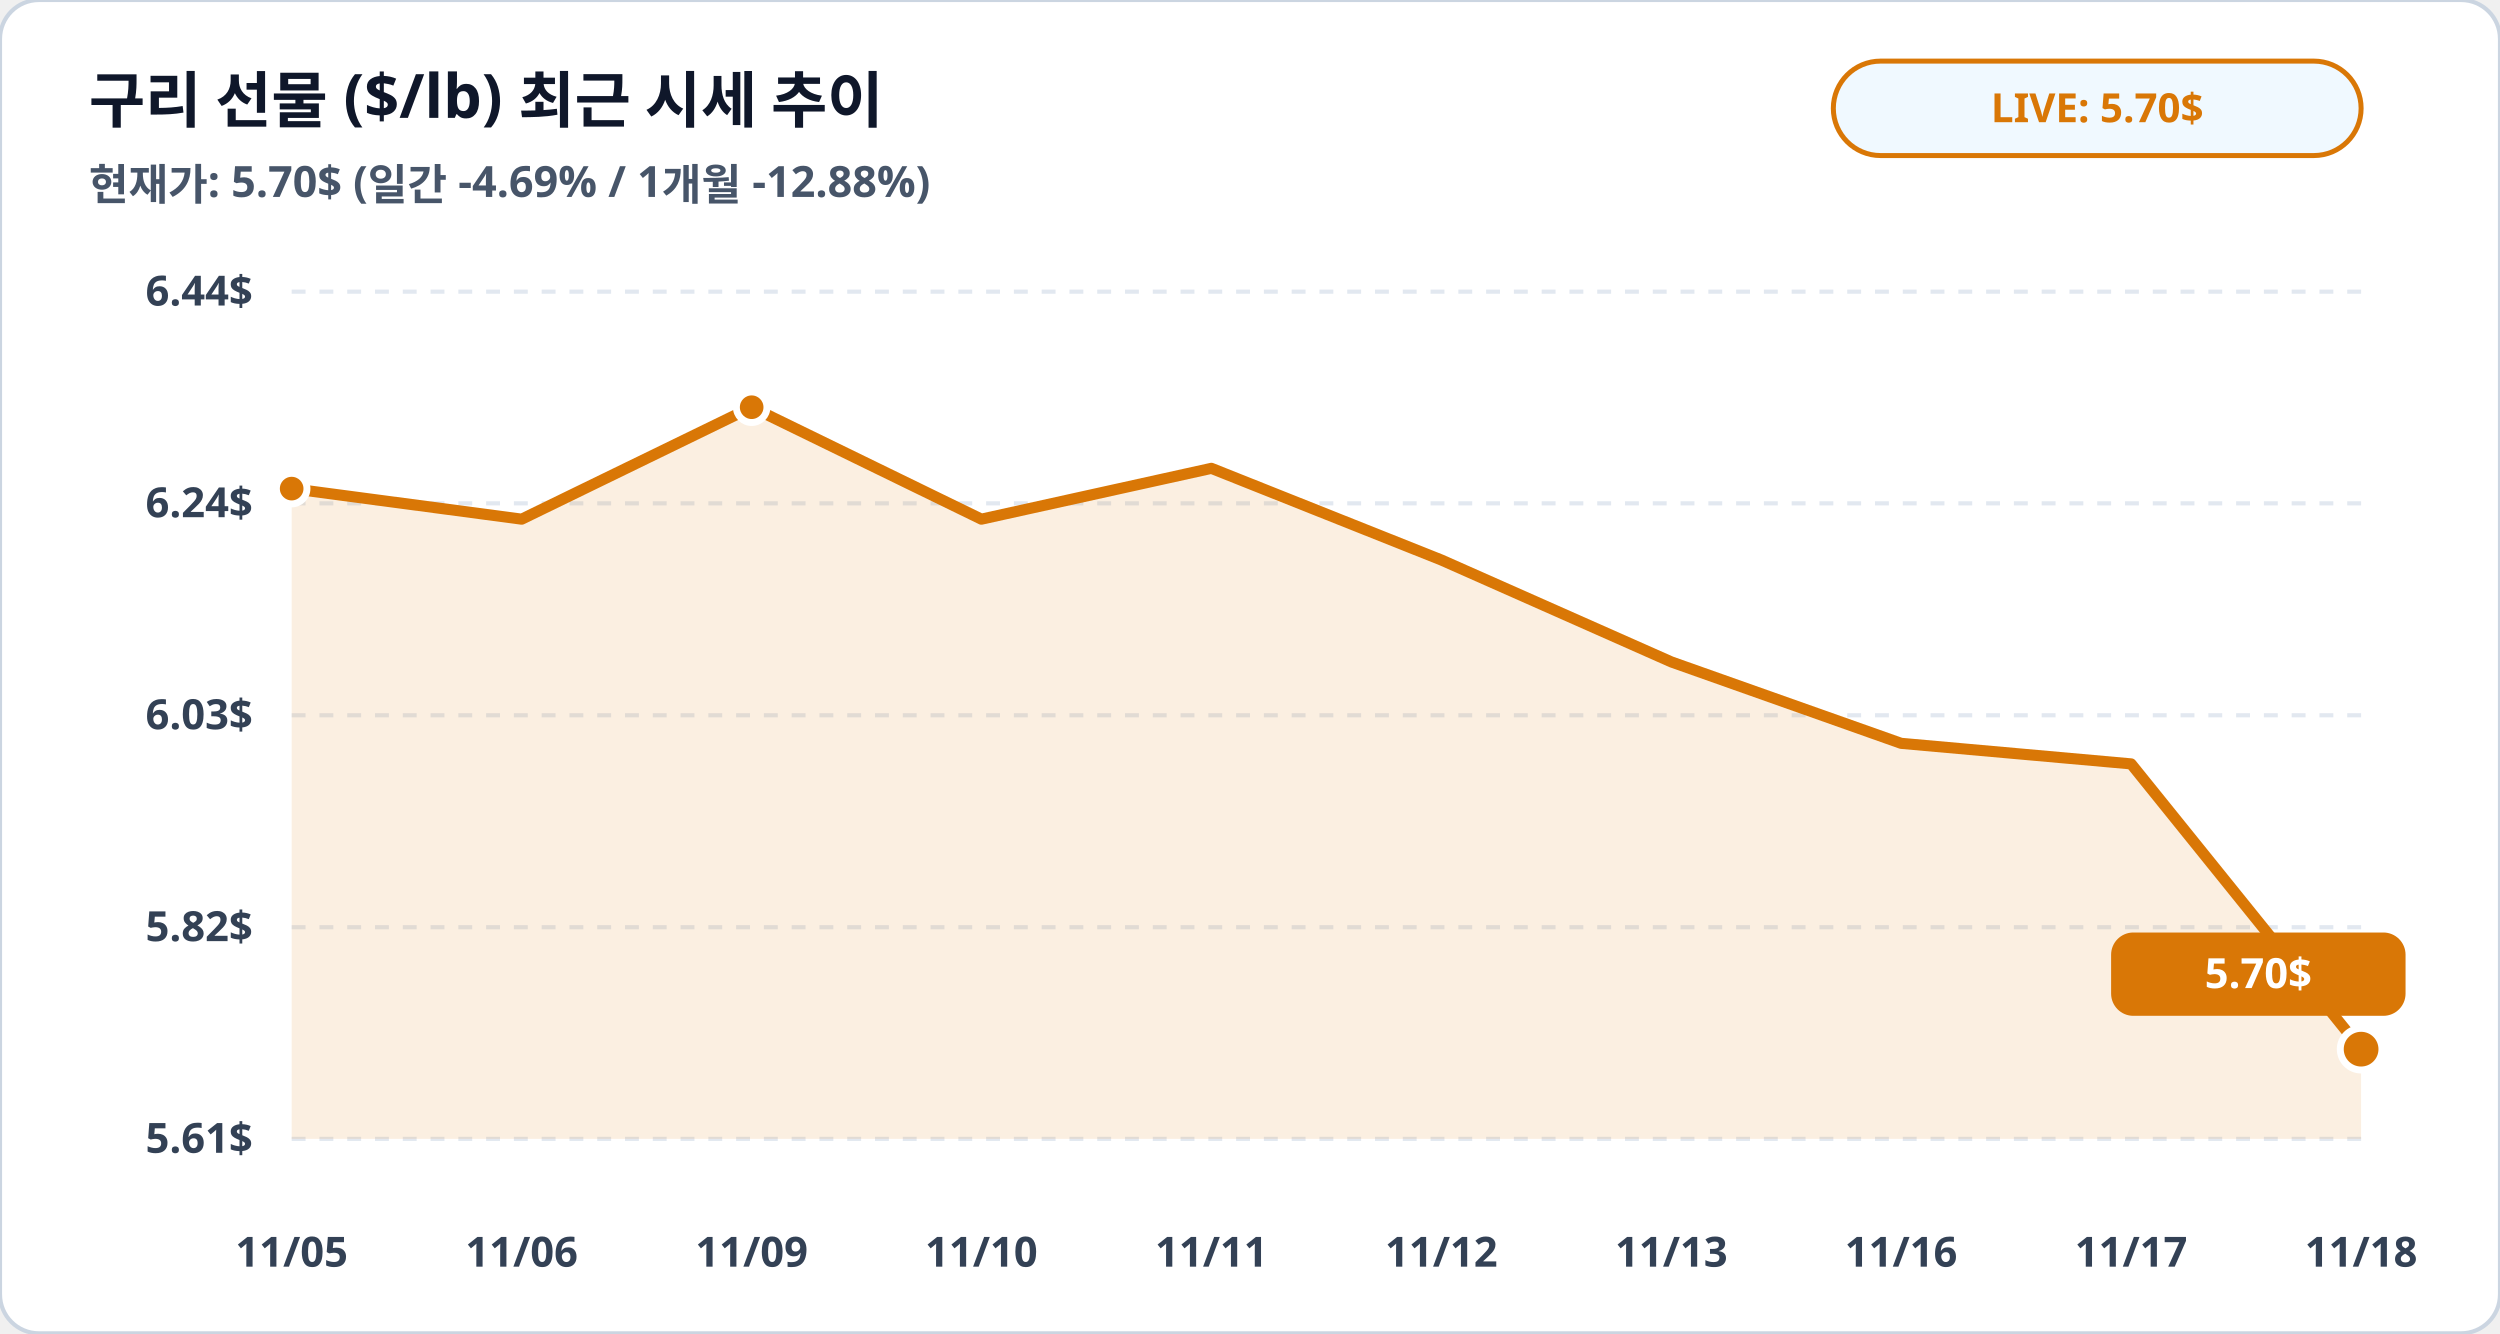
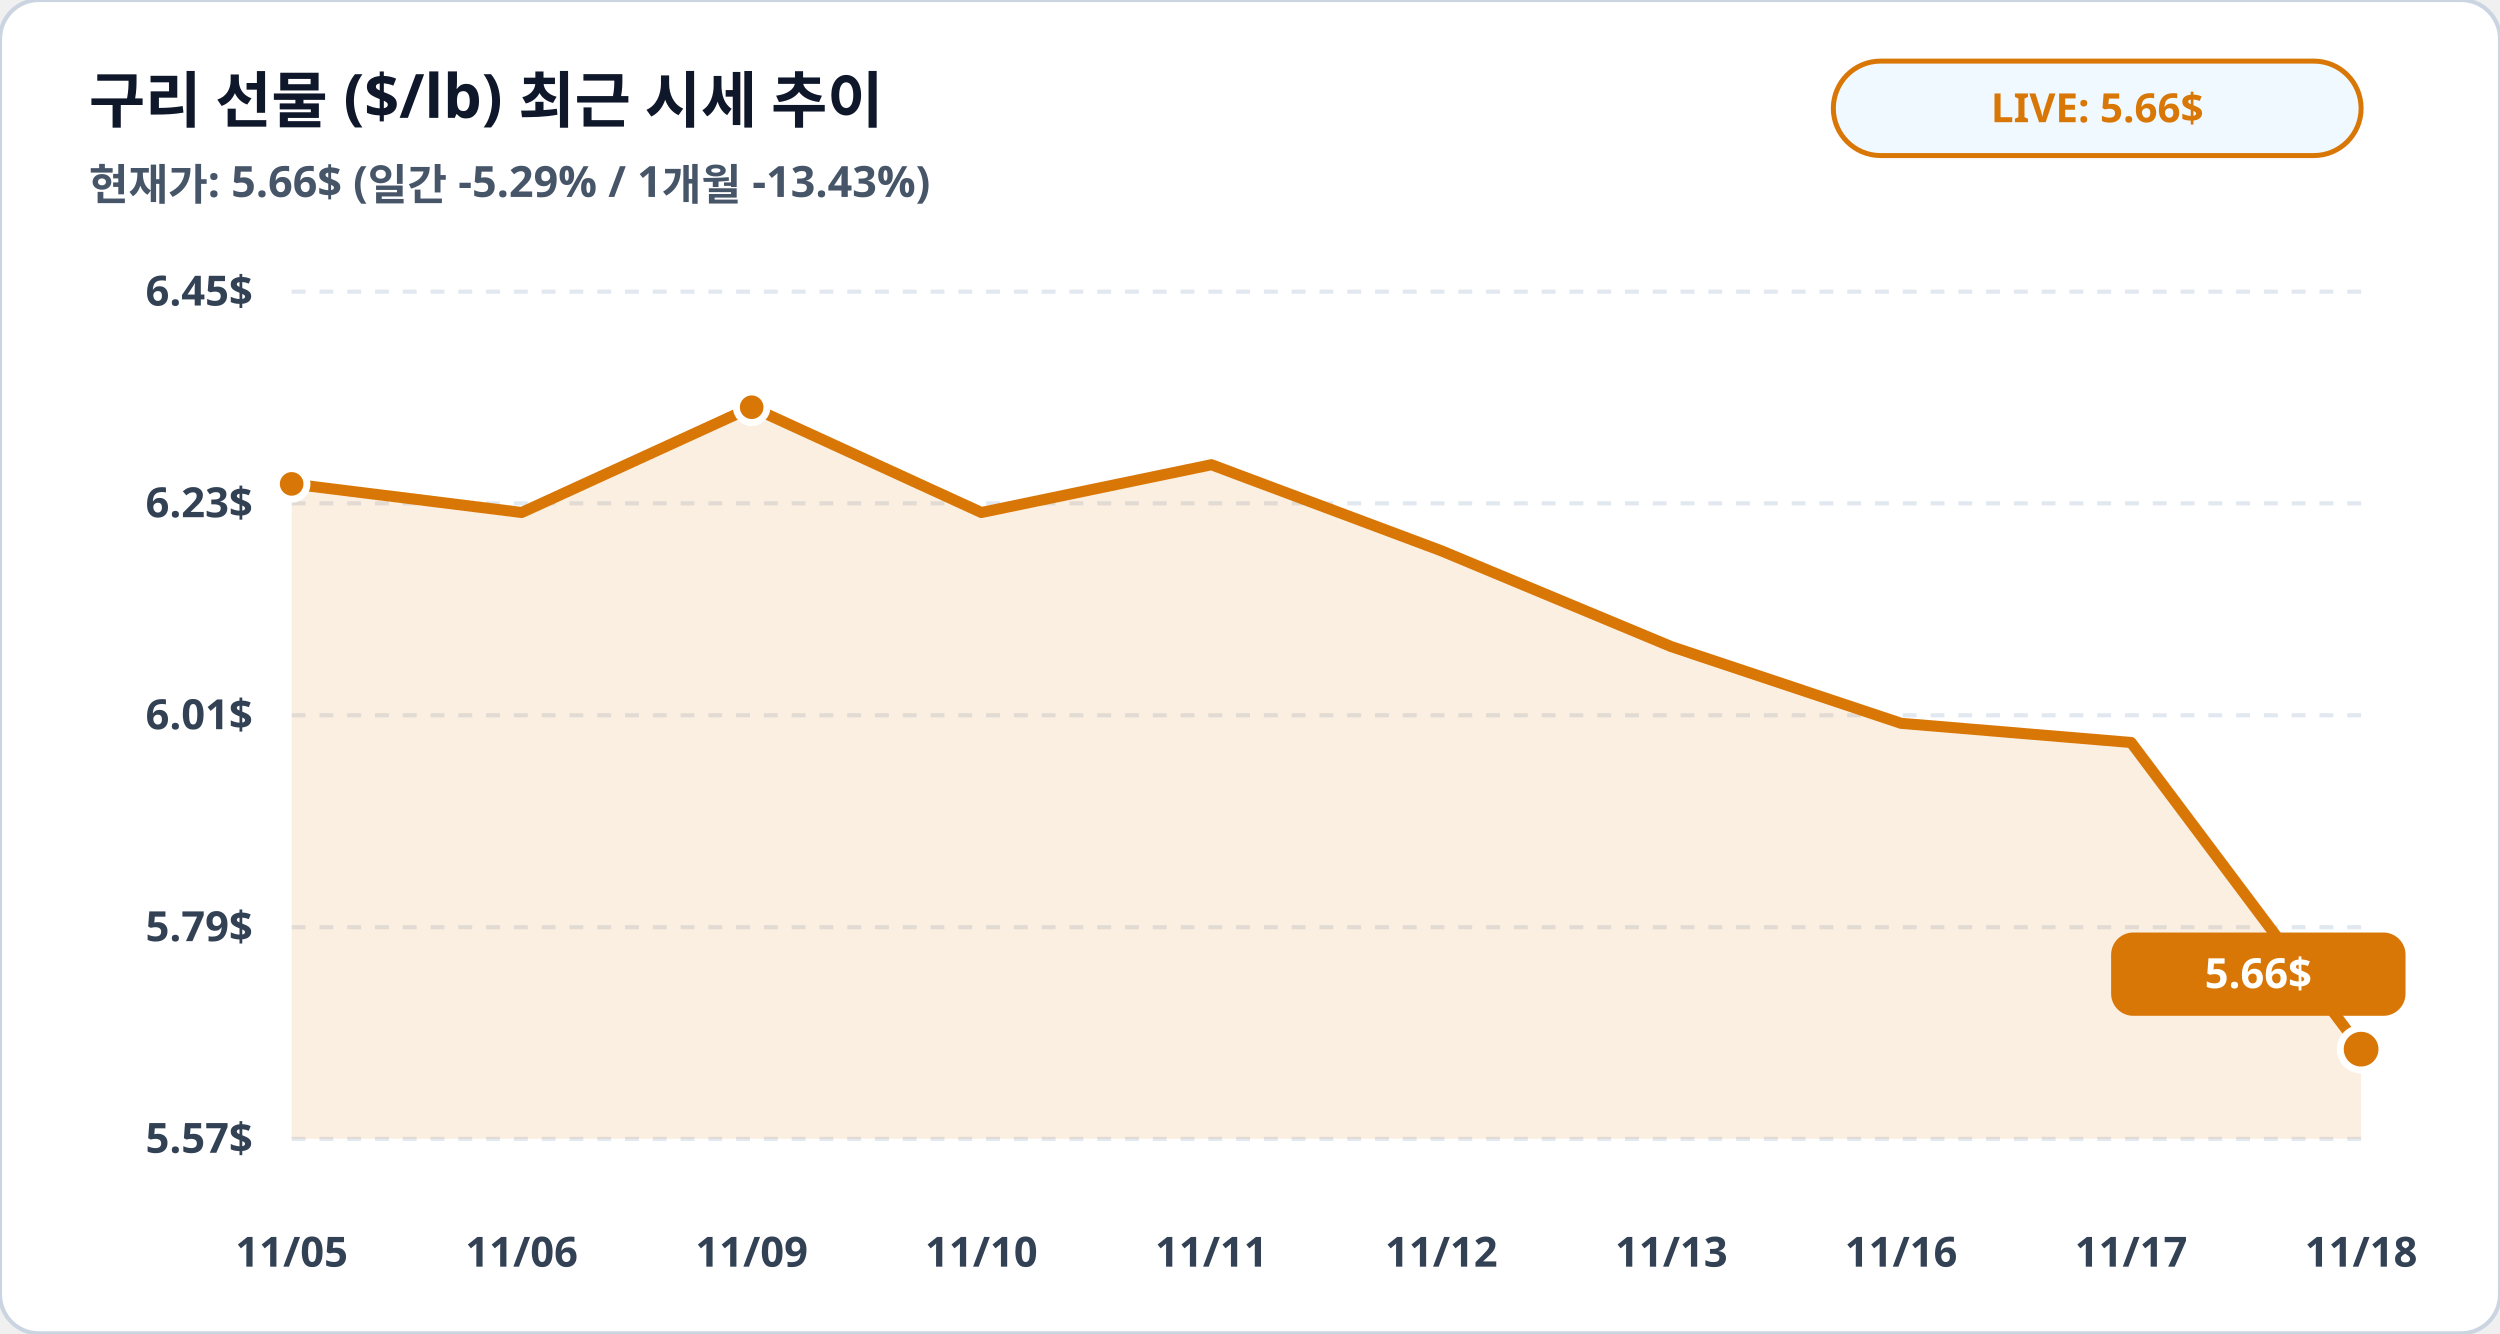
<svg xmlns="http://www.w3.org/2000/svg" viewBox="0 0 900 480" width="100%" height="100%">
  <rect width="900" height="480" rx="14" fill="#ffffff" stroke="#cbd5e1" stroke-width="1.5" />
  <text x="32" y="44" fill="#0f172a" font-family="Pretendard, sans-serif" font-size="22" font-weight="900">구리 선물 ($/lb) 최근 시세 추이</text>
-   <text x="32" y="72" fill="#475569" font-family="Pretendard, sans-serif" font-size="15.5" font-weight="600">현재가: 5.70$ (일간 -4.69% / 1개월 -12.88%)</text>
+   <text x="32" y="72" fill="#475569" font-family="Pretendard, sans-serif" font-size="15.5" font-weight="600">현재가: 5.66$ (일간 -5.29% / 1개월 -13.43%)</text>
  <rect x="660" y="22" width="190" height="34" rx="17" fill="#f0f9ff" stroke="#d97706" stroke-width="1.8" />
-   <text x="755" y="44" fill="#d97706" font-family="Pretendard, sans-serif" font-size="14.5" font-weight="800" text-anchor="middle">LIVE: 5.70$</text>
+   <text x="755" y="44" fill="#d97706" font-family="Pretendard, sans-serif" font-size="14.5" font-weight="800" text-anchor="middle">LIVE: 5.66$</text>
  <line x1="105" y1="105.0" x2="850" y2="105.0" stroke="#e2e8f0" stroke-width="1.5" stroke-dasharray="5,5" />
-   <text x="91" y="110.0" fill="#334155" font-family="Pretendard, sans-serif" font-size="15" font-weight="700" text-anchor="end">6.44$</text>
+   <text x="91" y="110.0" fill="#334155" font-family="Pretendard, sans-serif" font-size="15" font-weight="700" text-anchor="end">6.45$</text>
  <line x1="105" y1="181.2" x2="850" y2="181.2" stroke="#e2e8f0" stroke-width="1.5" stroke-dasharray="5,5" />
-   <text x="91" y="186.2" fill="#334155" font-family="Pretendard, sans-serif" font-size="15" font-weight="700" text-anchor="end">6.24$</text>
+   <text x="91" y="186.2" fill="#334155" font-family="Pretendard, sans-serif" font-size="15" font-weight="700" text-anchor="end">6.23$</text>
  <line x1="105" y1="257.5" x2="850" y2="257.5" stroke="#e2e8f0" stroke-width="1.5" stroke-dasharray="5,5" />
-   <text x="91" y="262.5" fill="#334155" font-family="Pretendard, sans-serif" font-size="15" font-weight="700" text-anchor="end">6.03$</text>
+   <text x="91" y="262.5" fill="#334155" font-family="Pretendard, sans-serif" font-size="15" font-weight="700" text-anchor="end">6.01$</text>
  <line x1="105" y1="333.8" x2="850" y2="333.8" stroke="#e2e8f0" stroke-width="1.5" stroke-dasharray="5,5" />
-   <text x="91" y="338.8" fill="#334155" font-family="Pretendard, sans-serif" font-size="15" font-weight="700" text-anchor="end">5.82$</text>
+   <text x="91" y="338.8" fill="#334155" font-family="Pretendard, sans-serif" font-size="15" font-weight="700" text-anchor="end">5.79$</text>
  <line x1="105" y1="410.0" x2="850" y2="410.0" stroke="#e2e8f0" stroke-width="1.5" stroke-dasharray="5,5" />
-   <text x="91" y="415.0" fill="#334155" font-family="Pretendard, sans-serif" font-size="15" font-weight="700" text-anchor="end">5.61$</text>
-   <polygon points="105.0,410.0 105.0,175.9 187.8,186.9 270.6,146.6 353.3,186.9 436.1,168.6 518.9,201.6 601.7,238.3 684.4,267.6 767.2,275.0 850.0,377.7 850.0,410.0" fill="#d97706" fill-opacity="0.12" />
-   <polyline fill="none" stroke="#d97706" stroke-width="4" stroke-linecap="round" stroke-linejoin="round" points="105.0,175.9 187.8,186.9 270.6,146.6 353.3,186.9 436.1,168.6 518.9,201.6 601.7,238.3 684.4,267.6 767.2,275.0 850.0,377.7" />
-   <circle cx="105.0" cy="175.9" r="5.5" fill="#d97706" stroke="#ffffff" stroke-width="2.5" />
+   <text x="91" y="415.0" fill="#334155" font-family="Pretendard, sans-serif" font-size="15" font-weight="700" text-anchor="end">5.57$</text>
+   <polygon points="105.0,410.0 105.0,174.2 187.8,184.5 270.6,146.6 353.3,184.5 436.1,167.3 518.9,198.3 601.7,232.8 684.4,260.4 767.2,267.3 850.0,377.7 850.0,410.0" fill="#d97706" fill-opacity="0.12" />
+   <polyline fill="none" stroke="#d97706" stroke-width="4" stroke-linecap="round" stroke-linejoin="round" points="105.0,174.2 187.8,184.5 270.6,146.6 353.3,184.5 436.1,167.3 518.9,198.3 601.7,232.8 684.4,260.4 767.2,267.3 850.0,377.7" />
+   <circle cx="105.0" cy="174.2" r="5.5" fill="#d97706" stroke="#ffffff" stroke-width="2.5" />
  <circle cx="270.6" cy="146.6" r="5.5" fill="#d97706" stroke="#ffffff" stroke-width="2.5" />
  <circle cx="850.0" cy="377.7" r="7.5" fill="#d97706" stroke="#ffffff" stroke-width="2.5" />
  <rect x="760.0" y="335.7" width="106" height="30" rx="8" fill="#d97706" />
-   <text x="813.0" y="355.7" fill="#ffffff" font-family="Pretendard, sans-serif" font-size="15" font-weight="800" text-anchor="middle">5.70$</text>
+   <text x="813.0" y="355.7" fill="#ffffff" font-family="Pretendard, sans-serif" font-size="15" font-weight="800" text-anchor="middle">5.66$</text>
  <text x="105.0" y="456" fill="#334155" font-family="Pretendard, sans-serif" font-size="15" font-weight="700" text-anchor="middle">11/05</text>
  <text x="187.8" y="456" fill="#334155" font-family="Pretendard, sans-serif" font-size="15" font-weight="700" text-anchor="middle">11/06</text>
  <text x="270.6" y="456" fill="#334155" font-family="Pretendard, sans-serif" font-size="15" font-weight="700" text-anchor="middle">11/09</text>
  <text x="353.3" y="456" fill="#334155" font-family="Pretendard, sans-serif" font-size="15" font-weight="700" text-anchor="middle">11/10</text>
  <text x="436.1" y="456" fill="#334155" font-family="Pretendard, sans-serif" font-size="15" font-weight="700" text-anchor="middle">11/11</text>
  <text x="518.9" y="456" fill="#334155" font-family="Pretendard, sans-serif" font-size="15" font-weight="700" text-anchor="middle">11/12</text>
  <text x="601.7" y="456" fill="#334155" font-family="Pretendard, sans-serif" font-size="15" font-weight="700" text-anchor="middle">11/13</text>
  <text x="684.4" y="456" fill="#334155" font-family="Pretendard, sans-serif" font-size="15" font-weight="700" text-anchor="middle">11/16</text>
  <text x="767.2" y="456" fill="#334155" font-family="Pretendard, sans-serif" font-size="15" font-weight="700" text-anchor="middle">11/17</text>
  <text x="850.0" y="456" fill="#334155" font-family="Pretendard, sans-serif" font-size="15" font-weight="700" text-anchor="middle">11/18</text>
</svg>
